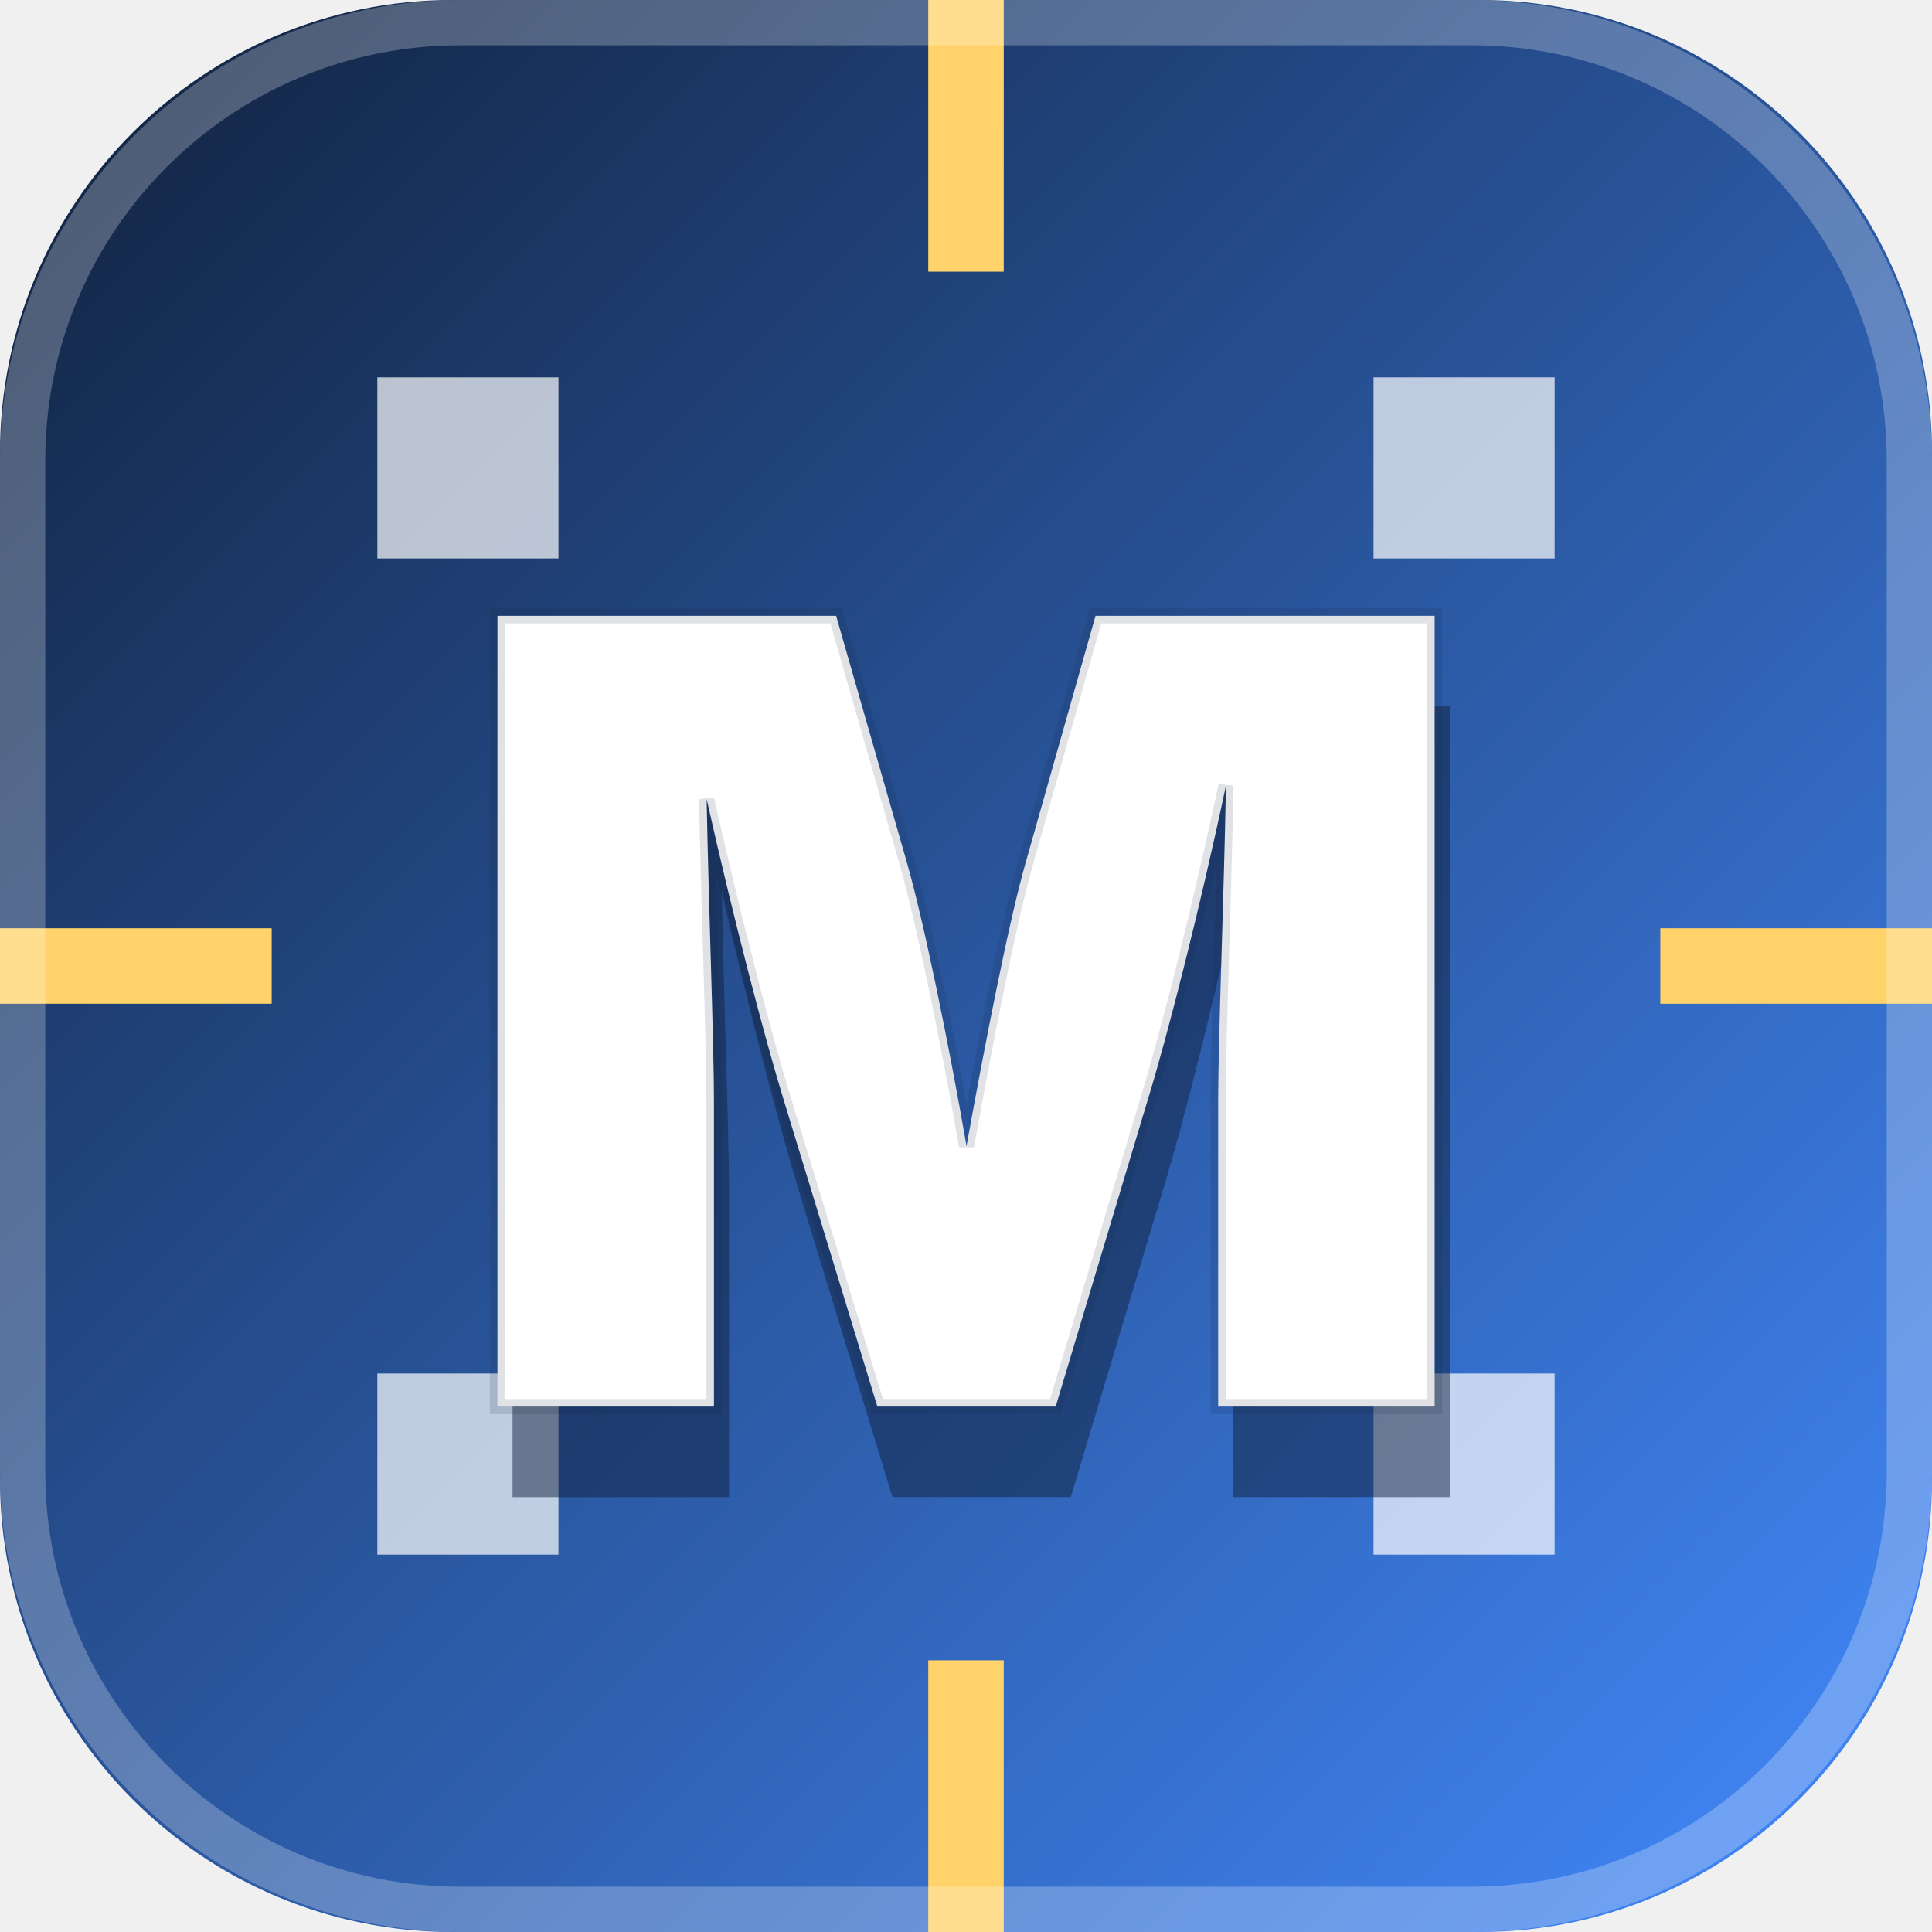
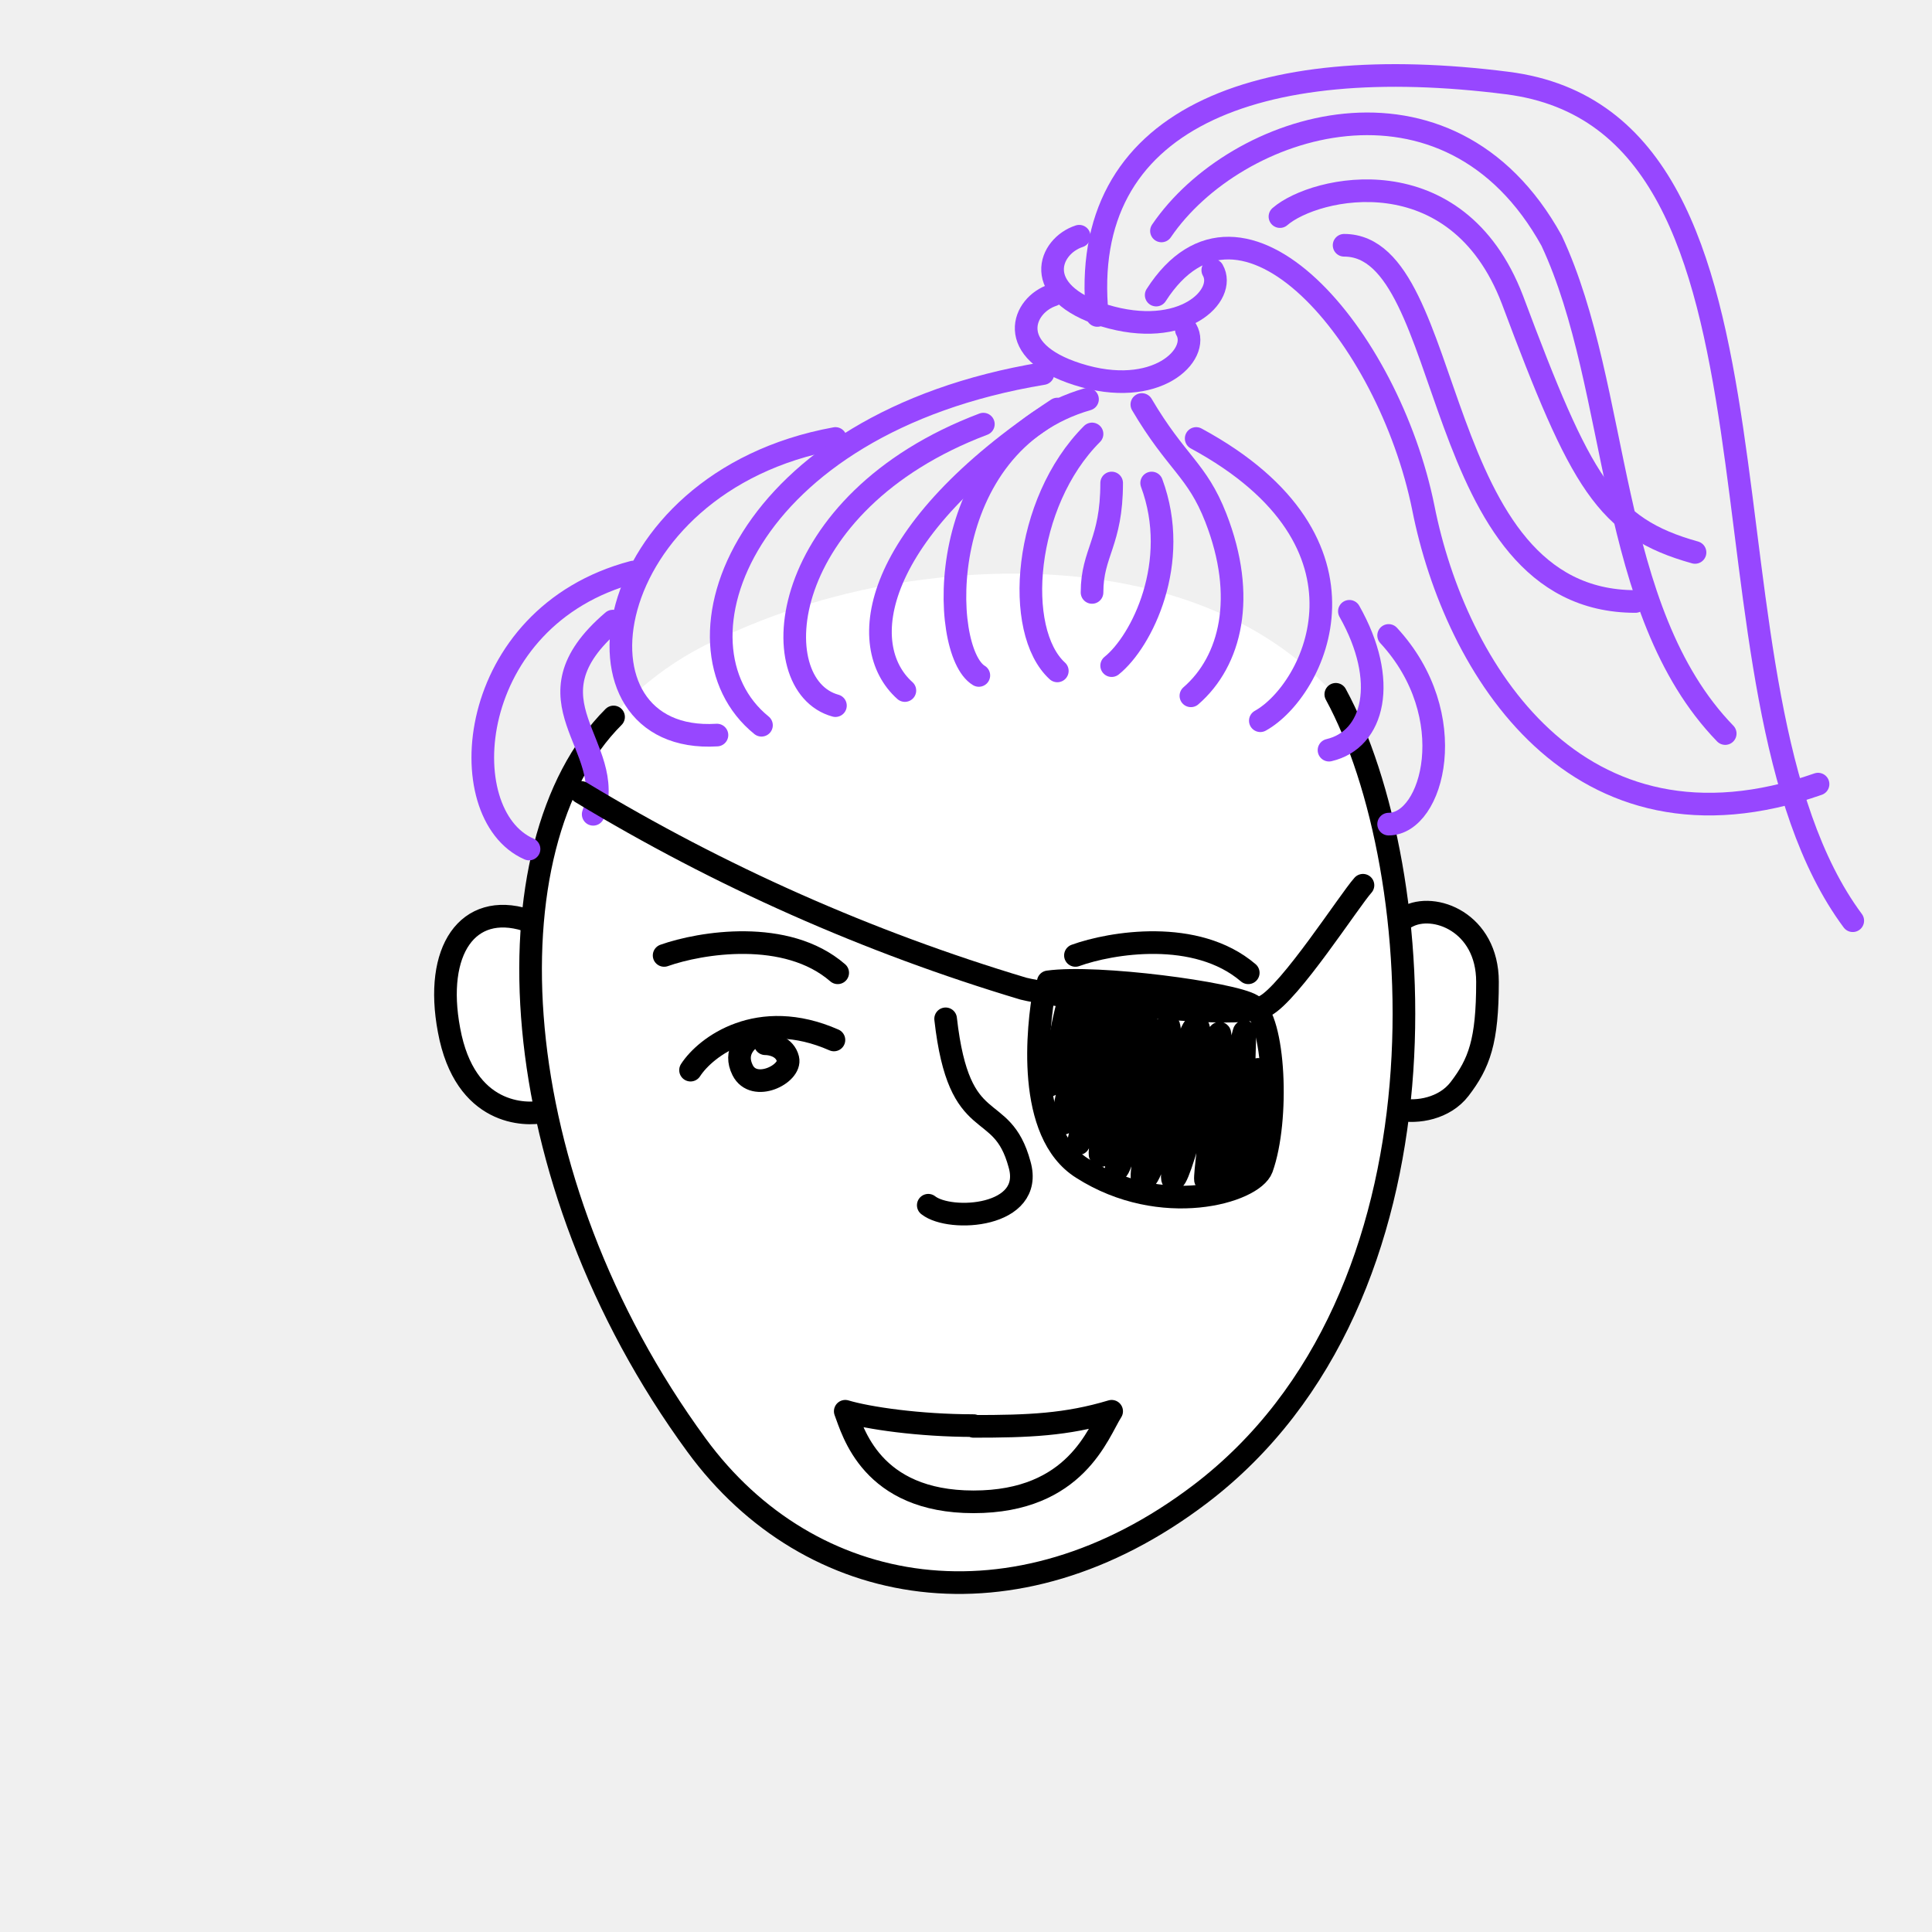
- <svg xmlns="http://www.w3.org/2000/svg" width="128" height="128" viewBox="0 0 128 128" role="img" aria-label="M">
+ <svg xmlns="http://www.w3.org/2000/svg" viewBox="0 0 256 256" fill="none" shape-rendering="auto" aria-hidden="true" width="128" height="128">
  <defs>
-     <linearGradient id="g143" x1="0" y1="0" x2="1" y2="1">
-       <stop stop-color="#10203b" />
-       <stop offset="1" stop-color="#438bff" />
-     </linearGradient>
-     <filter id="s143" x="-.5" y="-.5" width="2" height="2">
-       <feGaussianBlur stdDeviation="3" />
-     </filter>
+     <g id="nose-variant04-49b7ca94">
+       <path d="M12.8 11.5c1.8 16 7.4 10.4 9.8 19.3 2 7-9.2 7.7-12.1 5.4" stroke="#000000" stroke-width="3" stroke-linecap="round" stroke-linejoin="round" />
+     </g>
+     <g id="mouth-variant11-49b7ca94">
+       <path d="M31.5 8.4c-7.2 0-14-1-17-1.9 1 2.6 3.4 12 17 12S48 9.3 49.8 6.5c-6 1.8-11 2-18.3 2" stroke="#000000" stroke-width="3" stroke-linecap="round" stroke-linejoin="round" />
+     </g>
+     <g id="top-variant15-49b7ca94">
+       <path d="M157.3 104.7c5.3-4.6 7.4-13.1 3.3-23.6-2.5-6.4-5.2-7.2-9.8-15m-56.3 43.8c-21 1.3-16.2-33.5 15.7-39.3" stroke="#9747ff" stroke-width="3" stroke-linecap="round" stroke-linejoin="round" />
+       <path d="M100.4 108.6C87.3 98 97.8 68.6 137.7 62m28.8 46c7.2-4 17-23.6-8.5-37.4m-18.4 30.8c-5.8-5.3-4.5-22.3 4.6-31.4m-74.6 55c-10.5-4.6-8.5-30.8 13.8-36.7" stroke="#9747ff" stroke-width="3" stroke-linecap="round" stroke-linejoin="round" />
+       <path d="M78.1 120.4c3.3-9.2-9.8-15 2.6-25.6m102.8 26.9c5.9 0 9.8-14.4 0-25m-73.3 9.3c-9.8-2.7-7.9-26.9 19.6-37.3" stroke="#9747ff" stroke-width="3" stroke-linecap="round" stroke-linejoin="round" />
+       <path d="M119.4 104c-6.6-5.9-4.6-21 20.2-37.3" stroke="#9747ff" stroke-width="3" stroke-linecap="round" stroke-linejoin="round" />
+       <path d="M129.2 102c-5.3-3.2-6-30.7 14.4-36.6m.6 25.6c0-5.3 2.6-6.6 2.6-14.5m0 24.2c4-3.2 9.2-13.7 5.3-24.2m-7.2-22.2c-2.6-26.2 21.3-35 54.3-30.8 41.2 5.2 23 80.3 45.8 111" stroke="#9747ff" stroke-width="3" stroke-linecap="round" stroke-linejoin="round" />
+       <path d="M152.7 51.6C164 34 183.5 57 188.1 79.8c4.2 21.2 20.3 47.8 52.3 36.6" stroke="#9747ff" stroke-width="3" stroke-linecap="round" stroke-linejoin="round" />
+       <path d="M139 51.6c-4 1.3-6.5 7.4 3.3 10.5 10.4 3.3 16.3-2.6 14.4-5.9" stroke="#9747ff" stroke-width="3" stroke-linecap="round" stroke-linejoin="round" />
+       <path d="M142.5 43.8c-4 1.3-6.5 7.4 3.3 10.5 10.5 3.2 16.3-2.7 14.4-6m8.9-7.1c4.6-4 23.4-8.3 30.8 11 9.1 24.3 12.4 30.2 24.2 33.5" stroke="#9747ff" stroke-width="3" stroke-linecap="round" stroke-linejoin="round" />
+       <path d="M177.6 45c15 0 11.1 47.2 38.6 47.2" stroke="#9747ff" stroke-width="3" stroke-linecap="round" stroke-linejoin="round" />
+       <path d="M153.4 43.1c9.8-14.4 38-23.5 51.7 1.3 9.2 19.7 7.2 49 23 65.3m-52.5 2.2c6-1.4 7.9-9.2 2.7-18.4" stroke="#9747ff" stroke-width="3" stroke-linecap="round" stroke-linejoin="round" />
+     </g>
+     <g id="eyes-variant10-49b7ca94">
+       <path d="M18 38.3c2-3.1 9-8.4 19-4" stroke="#000000" stroke-width="3" stroke-linecap="round" stroke-linejoin="round" />
+       <path d="M26.4 33.8c-1 .5-2.7 2.1-1.5 4.5 1.5 3 6.5.5 6-1.5-.4-1.6-2.1-2-3-2M14.5 23.1c4.8-1.7 16.2-3.6 23 2.3M69 23.1c4.7-1.7 16-3.6 22.9 2.3" stroke="#000000" stroke-width="3" stroke-linecap="round" stroke-linejoin="round" />
+       <path d="M65.4 26.6c6.5-.9 24.4 1.5 27 3.1 3 1.8 3.6 15.2 1.3 21.6-1.2 3.2-13.3 6.7-23.8 0-7.5-4.7-5.9-18.8-5-23.7" stroke="#000000" stroke-width="3" stroke-linecap="round" stroke-linejoin="round" />
+       <path d="M68 29.6c-.6 1.8-1.7 8.4-2.4 10.7l5-10.2c-.7 3.2-3.5 14.2-3.3 15.2.3 1.2 5.9-15.3 6.5-15.2.6 0-4.4 16.9-4.4 17.9s5.8-17.2 6.7-17.2-4.4 17.9-3.8 18.8 5.2-17.3 6-18.2-4.6 20.2-3.8 20.1 6.1-21 6.9-19c.7 2-5.1 22-3.2 20.3 2-1.6 5.6-21.8 7-20.3S80.8 53.3 82 52.8s5.5-19.4 6.1-19.4-2.4 20.8-1.8 19.4l5-19.4c.3-1.2 0 3 0 6.9-.1 3-2.2 10.5-2.5 12.5l4.4-14.6c0 2.3 0 7.6-.3 10.1q-.6 3.7-1 4M3.5 1.5a254 254 0 0 0 58.6 26c3 .8 28 4.5 32 2.3 3.3-1.7 11.2-14 13-16" stroke="#000000" stroke-width="3" stroke-linecap="round" stroke-linejoin="round" />
+     </g>
+     <g id="head-variant07-49b7ca94">
+       <path d="m177.5 124.7.3.4q.5.2.9.7a81 81 0 0 1 8 27.7c4.7-1.6 11.8 2 11.8 10 0 4-.3 6.7-1 9q-.9 3.3-3 5.8a9 9 0 0 1-7.7 3.3 72 72 0 0 1-26.1 49.2 52 52 0 0 1-37.2 11.4 44 44 0 0 1-30.2-18 114 114 0 0 1-19.5-42.3c-1.5.2-3.8 0-6-1.2-3-1.5-5.7-4.7-6.8-10.6-1-5.3-.4-10 1.7-13A8 8 0 0 1 67 154q2.3-.7 5 0a42 42 0 0 1 25.5-36.2 90 90 0 0 1 26.3-7.5c19.1-2.5 40.5.5 53.7 14.4" fill="#ffffff" />
+       <path d="M82.8 128.5c-17 17-15 61 11 96.5 15 20.5 42.2 25.1 66.7 6.5 34.5-26.2 30.5-83 18-106" stroke="#000000" stroke-width="3" stroke-linecap="round" stroke-linejoin="round" />
+       <path d="M187.9 155c3.6-2 10.7.7 10.7 8.6s-1.1 10.8-3.7 14.2c-2 2.6-5.6 3.2-8 2.7M71.2 155.4C63.5 153 59 159.4 61 170c2.1 11.4 10.2 11.3 12.5 10.8" stroke="#000000" stroke-width="3" stroke-linecap="round" stroke-linejoin="round" />
+       <use transform="translate(114 157)" href="#nose-variant04-49b7ca94" />
+       <use transform="translate(99 214)" href="#mouth-variant11-49b7ca94" />
+       <use transform="translate(2 21)" href="#top-variant15-49b7ca94" />
+       <use transform="translate(75 137)" href="#eyes-variant10-49b7ca94" />
+     </g>
+     <clipPath id="clip-49b7ca94">
+       <rect width="256" height="256" rx="0" ry="0" />
+     </clipPath>
  </defs>
-   <rect width="128" height="128" rx="30" fill="url(#g143)" />
-   <g>
-     <path d="M25 25h12v12H25zM91 25h12v12H91zM25 91h12v12H25zM91 91h12v12H91z" fill="#ffffff" opacity=".7" />
-     <path d="M0 64h18M110 64h18M64 0v18M64 110v18" stroke="#ffd369" stroke-width="5" />
+   <g clip-path="url(#clip-49b7ca94)">
+     <use transform="translate(-1.5 -33.5)" href="#head-variant07-49b7ca94" />
  </g>
-   <text x="65" y="70" text-anchor="middle" dominant-baseline="central" font-family="Inter,Arial,sans-serif" font-size="72" font-weight="850" letter-spacing="-3" fill="#10203b" opacity=".5" transform="translate(0 3)">M</text>
-   <text x="64" y="67" text-anchor="middle" dominant-baseline="central" font-family="Inter,Arial,sans-serif" font-size="72" font-weight="850" letter-spacing="-3" fill="#ffffff" stroke="#10203b" stroke-opacity=".13" stroke-width="1">M</text>
-   <rect x="1.5" y="1.5" width="125" height="125" rx="29" fill="none" stroke="#ffffff" stroke-opacity=".25" stroke-width="3" />
</svg>
